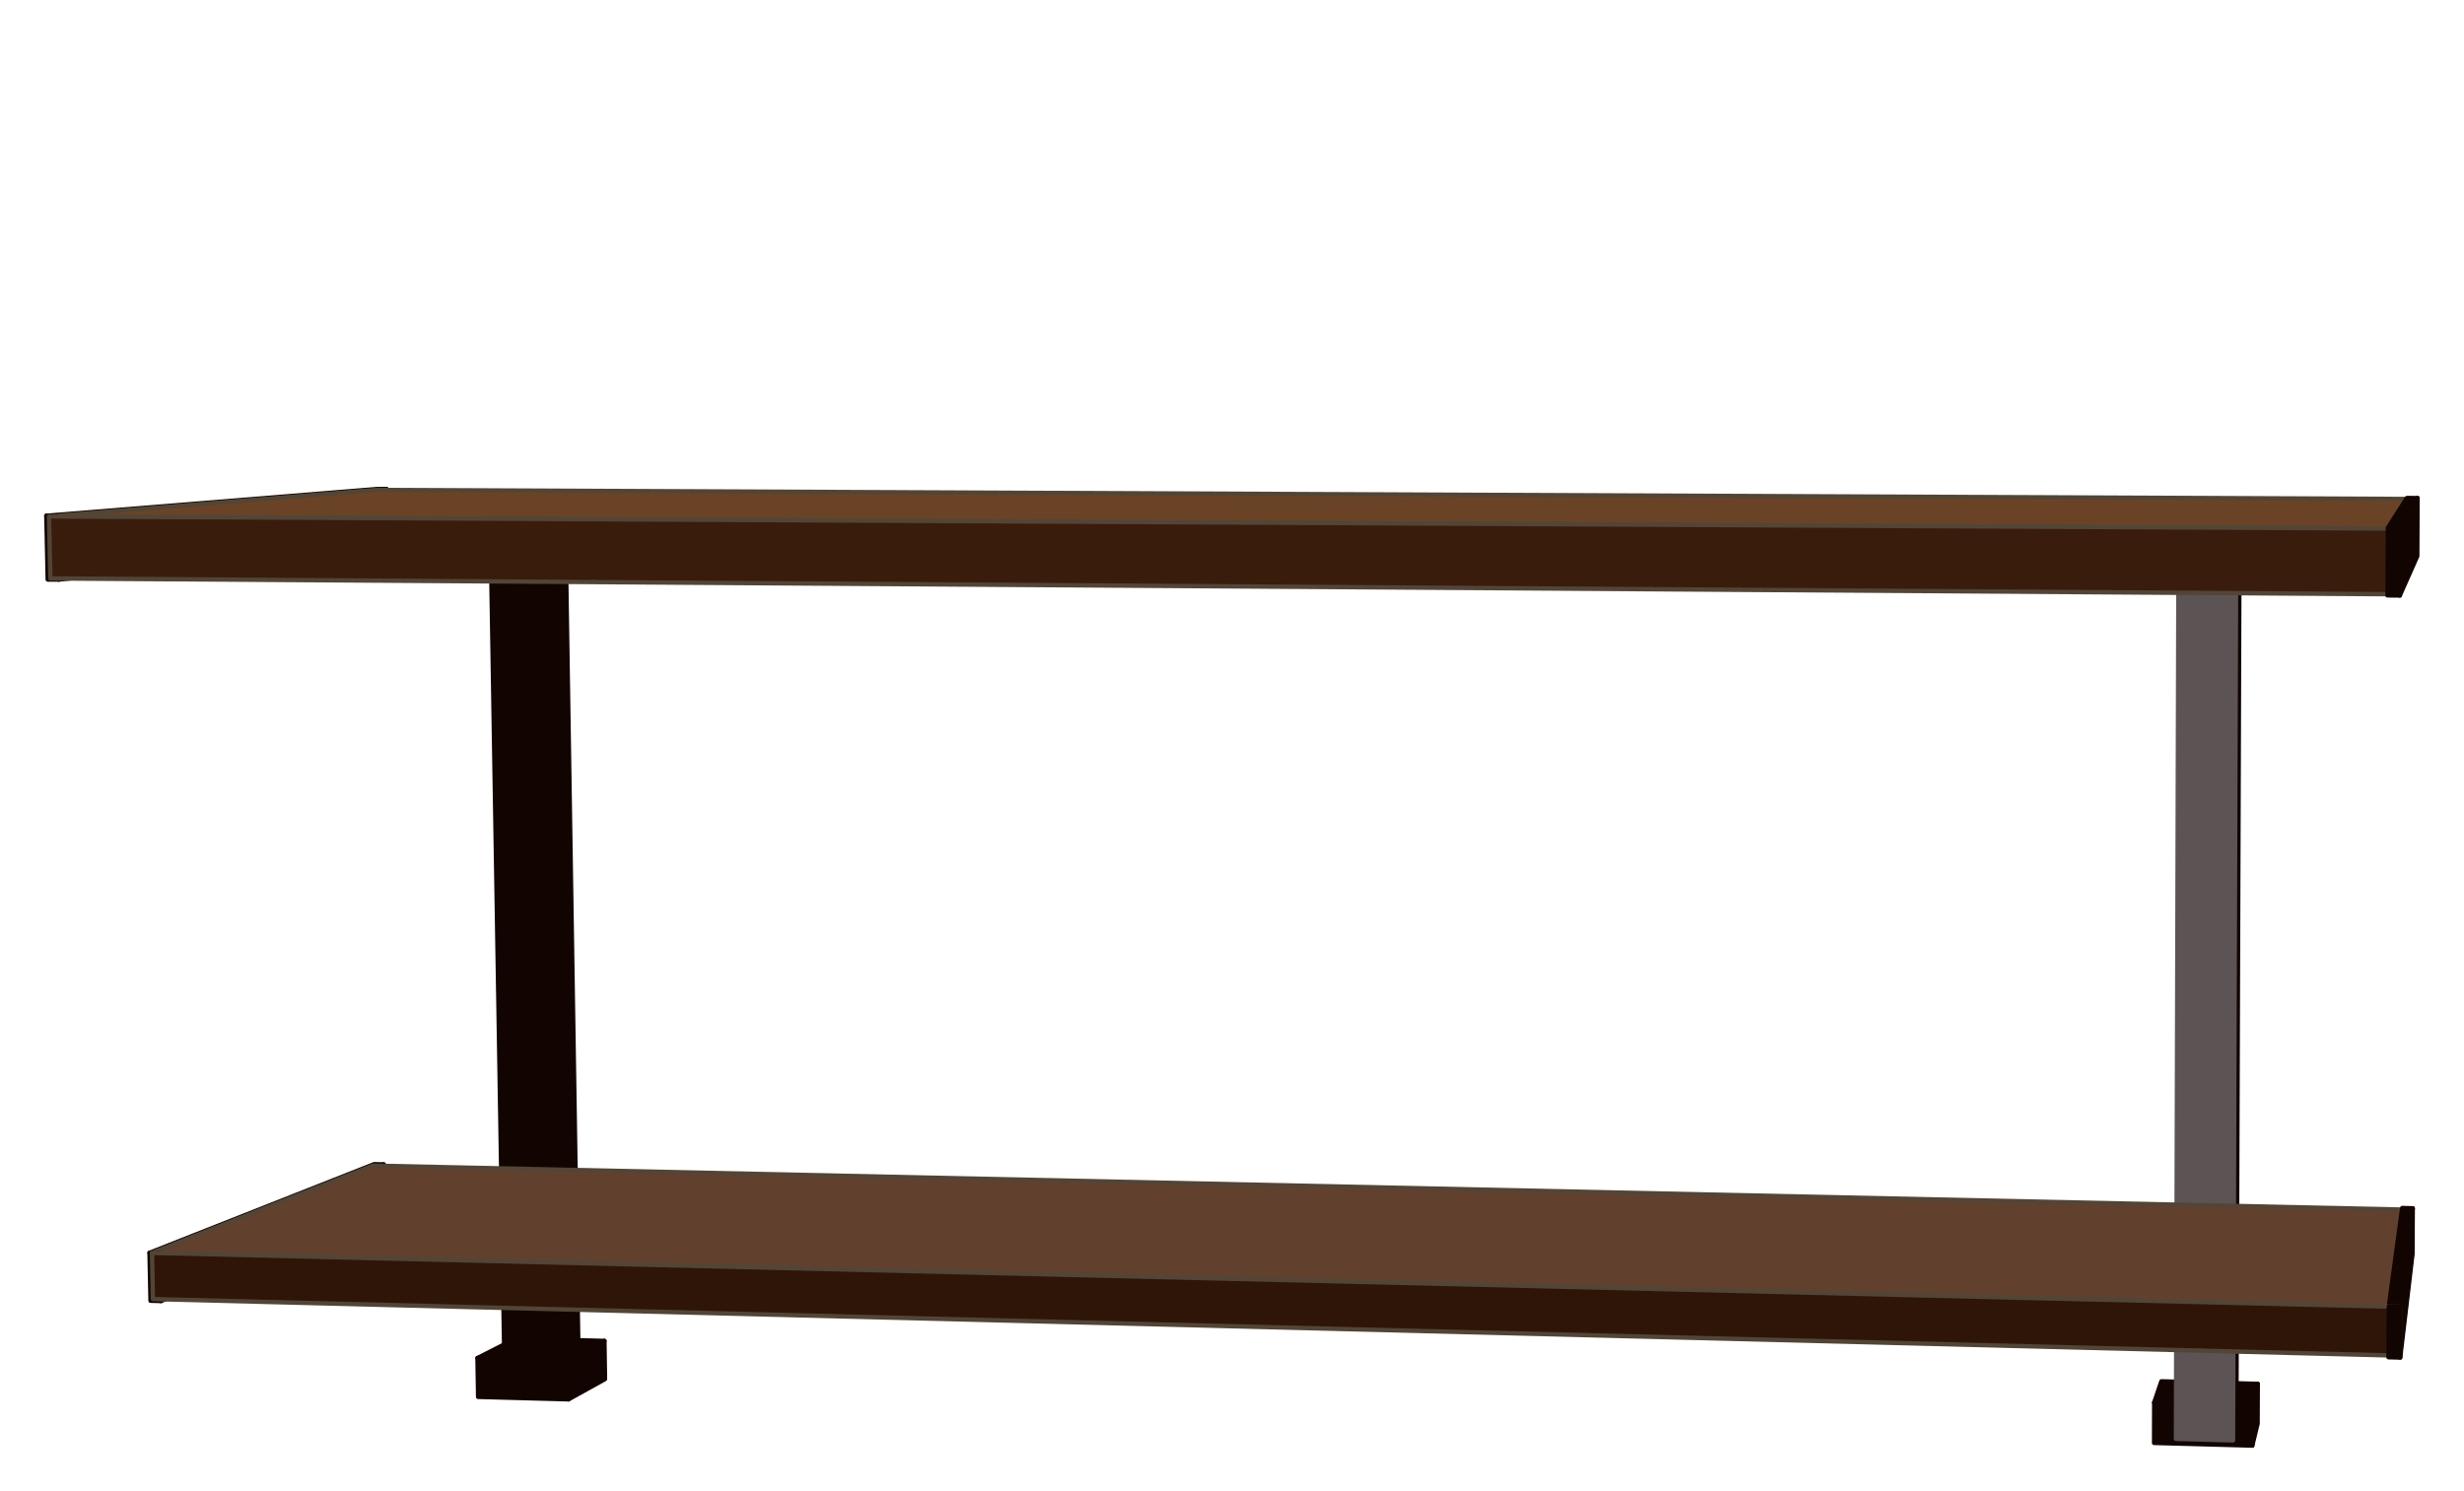
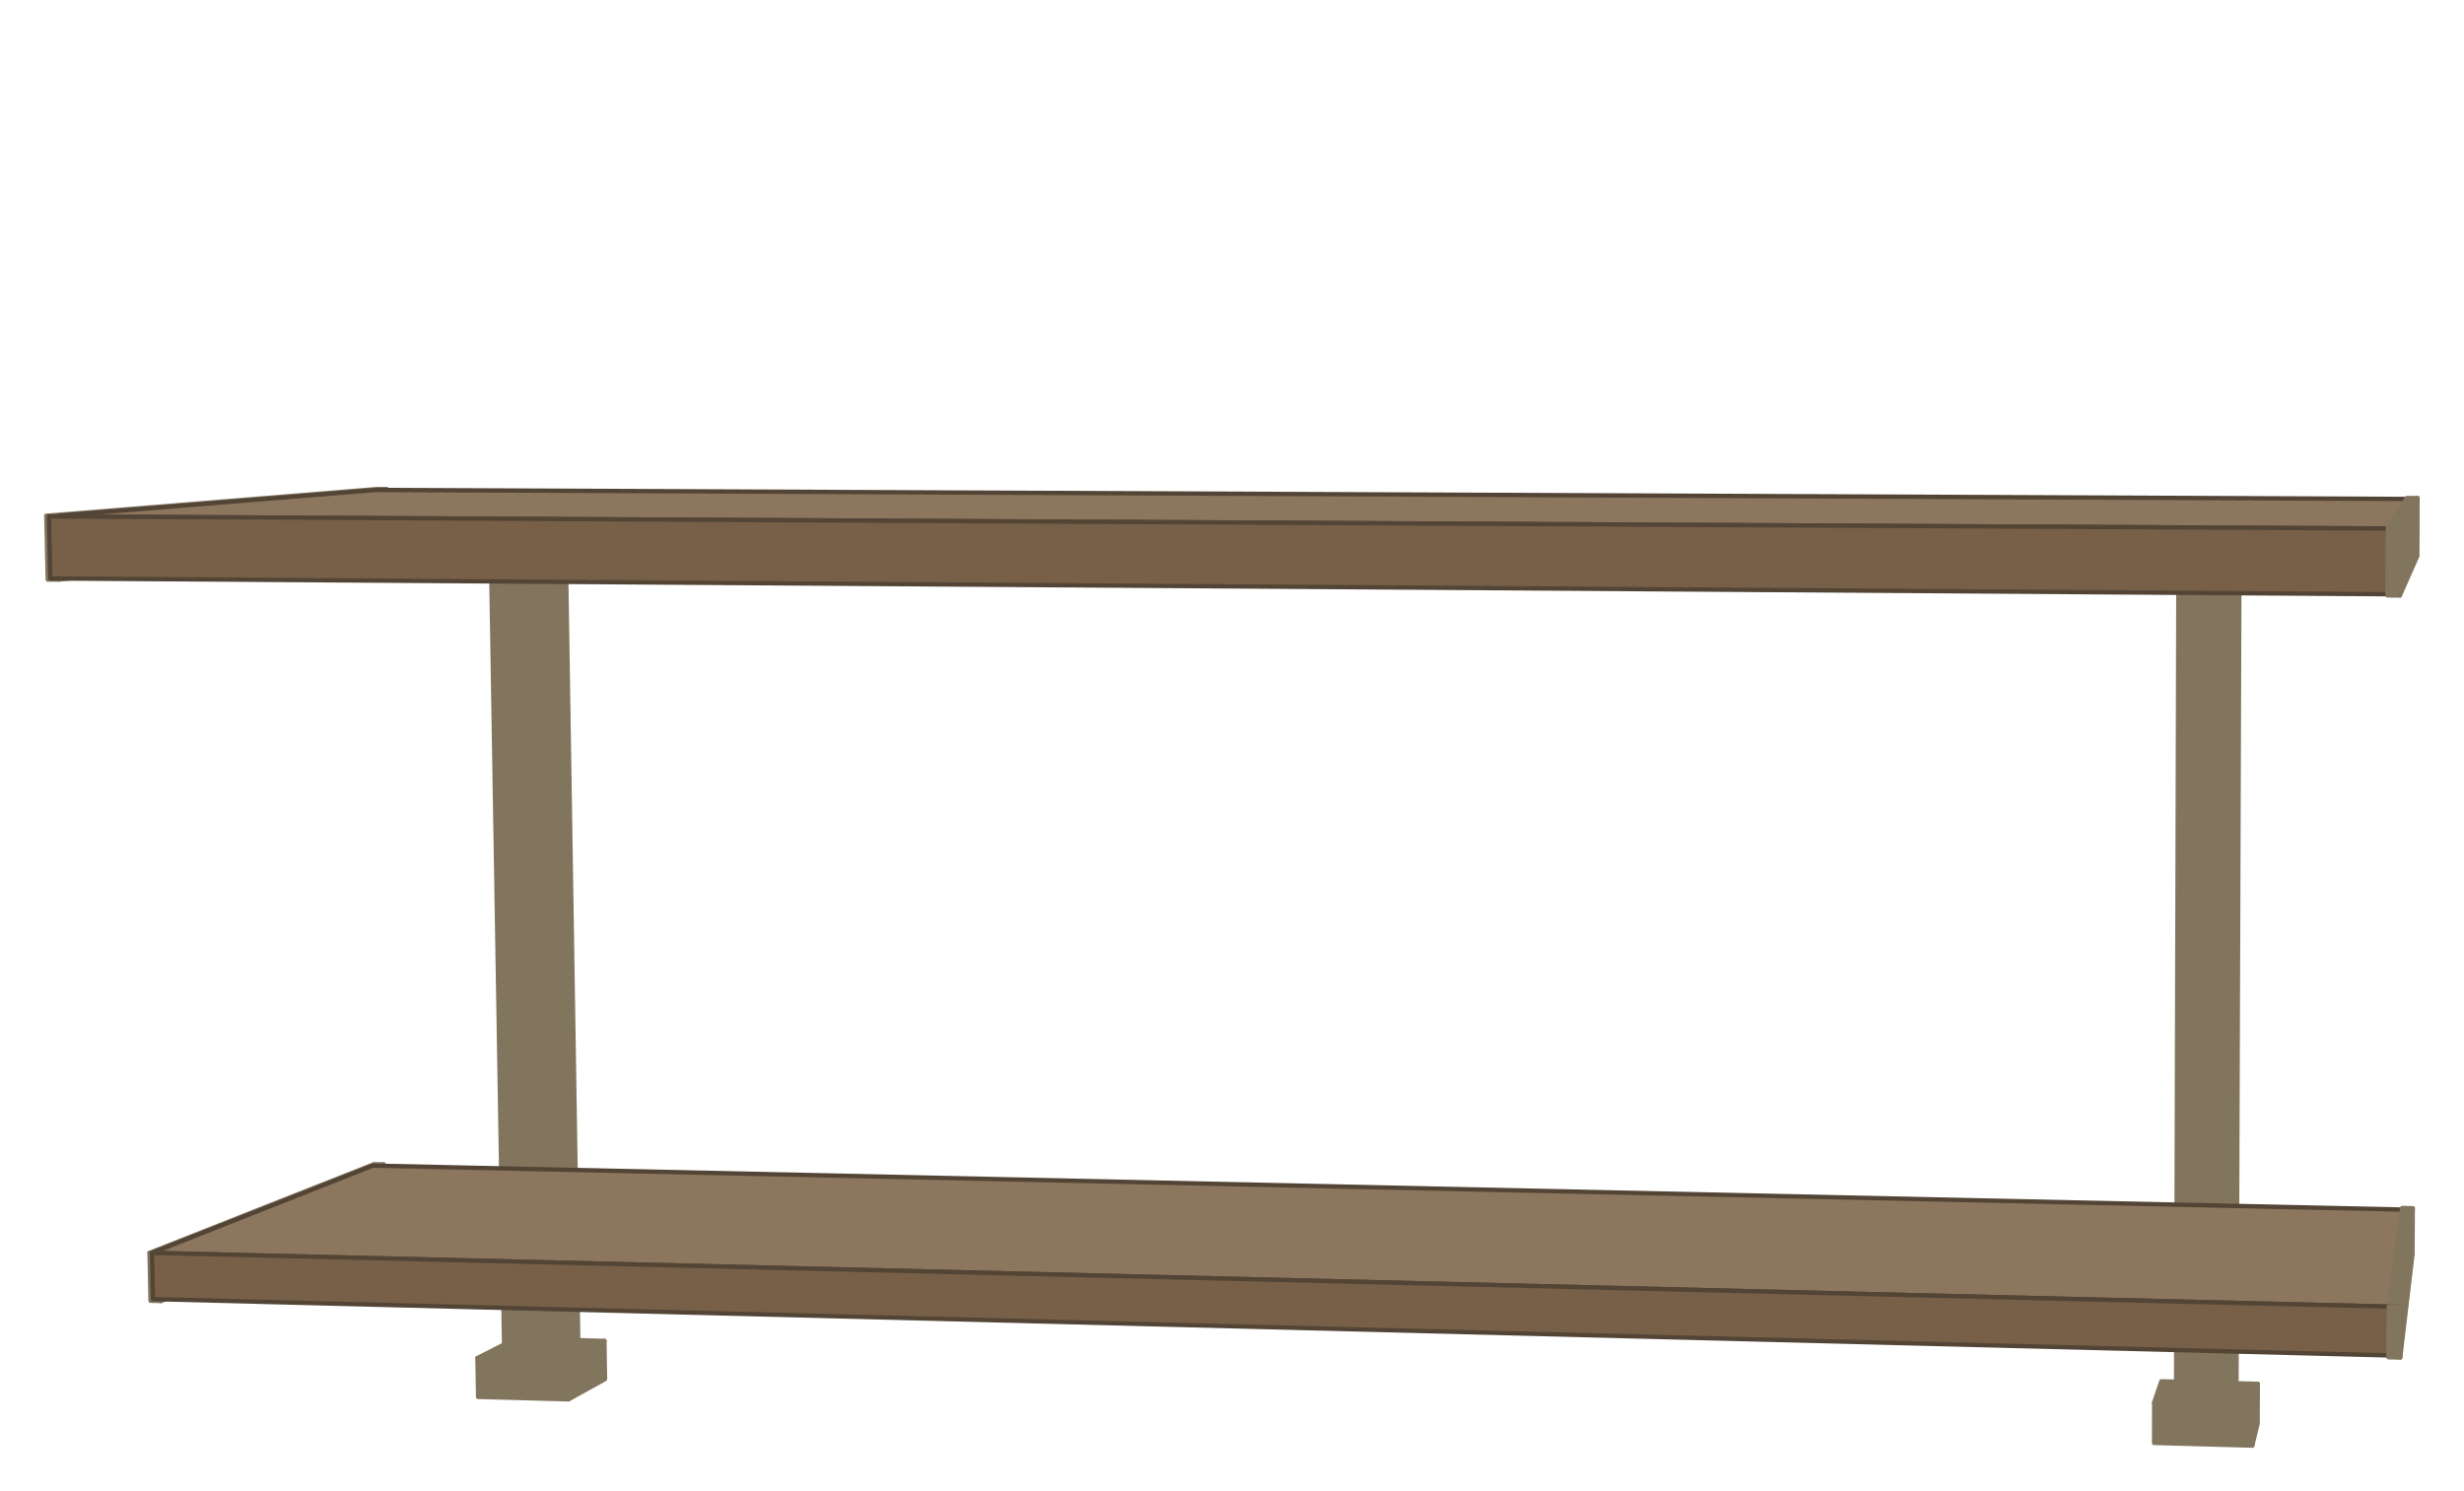
<svg xmlns="http://www.w3.org/2000/svg" viewBox="123 266 762 461" role="img" aria-label="Systems shelf illustration">
  <g data-part="shelf" style="--order:0">
-     <polygon points="282.46,680.03 270.66,686.04 298.61,686.78 309.92,680.74" fill="#120501" stroke="#120501" stroke-width="1.35" stroke-linejoin="round" />
-     <polygon points="310.1,692.55 309.92,680.74 298.61,686.78 298.8,698.81" fill="#120501" stroke="#120501" stroke-width="1.35" stroke-linejoin="round" />
-     <polygon points="283.13,640.96 273.3,645.35 296.59,645.89 306.08,641.48" fill="#120501" stroke="#120501" stroke-width="1.35" stroke-linejoin="round" />
-     <polygon points="306.3,655.72 306.08,641.48 296.59,645.89 296.83,660.35" fill="#120501" stroke="#120501" stroke-width="1.35" stroke-linejoin="round" />
-     <polygon points="302.03,693.68 297.82,426.89 291.06,427.59 295.38,697.33" fill="#120501" stroke="#120501" stroke-width="1.35" stroke-linejoin="round" />
-     <polygon points="273.54,659.78 296.83,660.35 296.59,645.89 273.3,645.35" fill="#120501" stroke="#120501" stroke-width="1.35" stroke-linejoin="round" />
-     <polygon points="270.86,698.05 298.8,698.81 298.61,686.78 270.66,686.04" fill="#120501" stroke="#120501" stroke-width="1.35" stroke-linejoin="round" />
-     <polygon points="281.59,426.8 274.66,427.51 291.06,427.59 297.82,426.89" fill="#120501" stroke="#120501" stroke-width="1.35" stroke-linejoin="round" />
-     <polygon points="279.14,696.89 295.38,697.33 291.06,427.59 274.66,427.51" fill="#120501" stroke="#120501" stroke-width="1.35" stroke-linejoin="round" />
-     <polygon points="241.88,639.58 241.64,626.15 172.48,653.58 172.79,668.4" fill="#120501" stroke="#120501" stroke-width="1.35" stroke-linejoin="round" />
-     <polygon points="238.69,626.08 169.24,653.5 172.48,653.58 241.64,626.15" fill="#120501" stroke="#120501" stroke-width="1.35" stroke-linejoin="round" />
-     <polygon points="791.41,693.24 789.19,699.78 819.58,700.58 821.22,694.02" fill="#120501" stroke="#120501" stroke-width="1.35" stroke-linejoin="round" />
-     <polygon points="821.17,706.32 821.22,694.02 819.58,700.58 819.53,713.12" fill="#120501" stroke="#120501" stroke-width="1.35" stroke-linejoin="round" />
-     <polygon points="793.83,652.58 792.02,657.36 817.34,657.94 818.74,653.15" fill="#120501" stroke="#120501" stroke-width="1.35" stroke-linejoin="round" />
-     <polygon points="818.69,667.98 818.74,653.15 817.34,657.94 817.29,673.01" fill="#120501" stroke="#120501" stroke-width="1.35" stroke-linejoin="round" />
-     <polygon points="814.59,707.54 815.58,429.57 814.56,430.34 813.57,711.51" fill="#120501" stroke="#120501" stroke-width="1.35" stroke-linejoin="round" />
-     <polygon points="791.97,672.39 817.29,673.01 817.34,657.94 792.02,657.36" fill="#120501" stroke="#120501" stroke-width="1.35" stroke-linejoin="round" />
-     <polygon points="789.16,712.29 819.53,713.12 819.58,700.58 789.19,699.78" fill="#120501" stroke="#120501" stroke-width="1.35" stroke-linejoin="round" />
-     <polygon points="797.95,429.48 796.72,430.25 814.56,430.34 815.58,429.57" fill="#120501" stroke="#120501" stroke-width="1.35" stroke-linejoin="round" />
-     <polygon points="795.92,711.03 813.57,711.51 814.56,430.34 796.72,430.25" fill="#5c5355" stroke="#5c5355" stroke-width="1.35" stroke-linejoin="round" />
-     <polygon points="242.83,434.38 242.53,417.27 140.71,425.53 141.14,445.27" fill="#120501" stroke="#120501" stroke-width="1.35" stroke-linejoin="round" />
-     <polygon points="239.57,417.26 137.33,425.52 140.71,425.53 242.53,417.27" fill="#120501" stroke="#120501" stroke-width="1.35" stroke-linejoin="round" />
-     <polygon points="238.29,626.52 170,653.51 865.25,670.21 869,640.18" fill="#62402e" stroke="#534536" stroke-width="1.35" stroke-linejoin="round" />
-     <polygon points="239.18,417.54 138.15,425.73 865.15,429.49 870.47,420.34" fill="#6a4326" stroke="#534536" stroke-width="1.35" stroke-linejoin="round" />
-     <polygon points="169.55,668.31 172.79,668.4 172.48,653.58 169.24,653.5" fill="#120501" stroke="#120501" stroke-width="1.35" stroke-linejoin="round" />
+     <polygon points="282.46,680.03 270.66,686.04 298.61,686.78 309.92,680.74" fill="#82755e" stroke="#82755e" stroke-width="1.35" stroke-linejoin="round" />
+     <polygon points="310.1,692.55 309.92,680.74 298.61,686.78 298.8,698.81" fill="#82755e" stroke="#82755e" stroke-width="1.35" stroke-linejoin="round" />
+     <polygon points="283.13,640.96 273.3,645.35 296.59,645.89 306.08,641.48" fill="#82755e" stroke="#82755e" stroke-width="1.35" stroke-linejoin="round" />
+     <polygon points="306.3,655.72 306.08,641.48 296.59,645.89 296.83,660.35" fill="#82755e" stroke="#82755e" stroke-width="1.35" stroke-linejoin="round" />
+     <polygon points="302.03,693.68 297.82,426.89 291.06,427.59 295.38,697.33" fill="#82755e" stroke="#82755e" stroke-width="1.35" stroke-linejoin="round" />
+     <polygon points="273.54,659.78 296.83,660.35 296.59,645.89 273.3,645.35" fill="#82755e" stroke="#82755e" stroke-width="1.35" stroke-linejoin="round" />
+     <polygon points="270.86,698.05 298.8,698.81 298.61,686.78 270.66,686.04" fill="#82755e" stroke="#82755e" stroke-width="1.35" stroke-linejoin="round" />
+     <polygon points="281.59,426.8 274.66,427.51 291.06,427.59 297.82,426.89" fill="#82755e" stroke="#82755e" stroke-width="1.35" stroke-linejoin="round" />
+     <polygon points="279.14,696.89 295.38,697.33 291.06,427.59 274.66,427.51" fill="#82755e" stroke="#82755e" stroke-width="1.35" stroke-linejoin="round" />
+     <polygon points="241.88,639.58 241.64,626.15 172.48,653.58 172.79,668.4" fill="#82755e" stroke="#82755e" stroke-width="1.35" stroke-linejoin="round" />
+     <polygon points="238.69,626.08 169.24,653.5 172.48,653.58 241.64,626.15" fill="#82755e" stroke="#82755e" stroke-width="1.35" stroke-linejoin="round" />
+     <polygon points="791.41,693.24 789.19,699.78 819.58,700.58 821.22,694.02" fill="#82755e" stroke="#82755e" stroke-width="1.35" stroke-linejoin="round" />
+     <polygon points="821.17,706.32 821.22,694.02 819.58,700.58 819.53,713.12" fill="#82755e" stroke="#82755e" stroke-width="1.35" stroke-linejoin="round" />
+     <polygon points="793.83,652.58 792.02,657.36 817.34,657.94 818.74,653.15" fill="#82755e" stroke="#82755e" stroke-width="1.35" stroke-linejoin="round" />
+     <polygon points="818.69,667.98 818.74,653.15 817.34,657.94 817.29,673.01" fill="#82755e" stroke="#82755e" stroke-width="1.35" stroke-linejoin="round" />
+     <polygon points="814.59,707.54 815.58,429.57 814.56,430.34 813.57,711.51" fill="#82755e" stroke="#82755e" stroke-width="1.35" stroke-linejoin="round" />
+     <polygon points="791.97,672.39 817.29,673.01 817.34,657.94 792.02,657.36" fill="#82755e" stroke="#82755e" stroke-width="1.35" stroke-linejoin="round" />
+     <polygon points="789.16,712.29 819.53,713.12 819.58,700.58 789.19,699.78" fill="#82755e" stroke="#82755e" stroke-width="1.35" stroke-linejoin="round" />
+     <polygon points="797.95,429.48 796.72,430.25 814.56,430.34 815.58,429.57" fill="#82755e" stroke="#82755e" stroke-width="1.35" stroke-linejoin="round" />
+     <polygon points="795.92,711.03 813.57,711.51 814.56,430.34 796.72,430.25" fill="#82755e" stroke="#82755e" stroke-width="1.35" stroke-linejoin="round" />
+     <polygon points="242.83,434.38 242.53,417.27 140.71,425.53 141.14,445.27" fill="#82755e" stroke="#82755e" stroke-width="1.35" stroke-linejoin="round" />
+     <polygon points="239.57,417.26 137.33,425.52 140.71,425.53 242.53,417.27" fill="#82755e" stroke="#82755e" stroke-width="1.35" stroke-linejoin="round" />
+     <polygon points="238.29,626.52 170,653.51 865.25,670.21 869,640.18" fill="#8d765e" stroke="#534536" stroke-width="1.35" stroke-linejoin="round" />
+     <polygon points="239.18,417.54 138.15,425.73 865.15,429.49 870.47,420.34" fill="#8d765e" stroke="#534536" stroke-width="1.35" stroke-linejoin="round" />
+     <polygon points="169.55,668.31 172.79,668.4 172.48,653.58 169.24,653.5" fill="#82755e" stroke="#82755e" stroke-width="1.35" stroke-linejoin="round" />
    <polygon points="868.92,653.82 869,640.18 865.25,670.21 865.17,685.31" fill="#534536" stroke="#534536" stroke-width="1.35" stroke-linejoin="round" />
-     <polygon points="869.07,653.83 869.15,639.72 865.36,670.22 865.27,685.88" fill="#120501" stroke="#120501" stroke-width="1.35" stroke-linejoin="round" />
-     <polygon points="865.89,639.64 861.74,670.13 865.36,670.22 869.15,639.72" fill="#120501" stroke="#120501" stroke-width="1.35" stroke-linejoin="round" />
+     <polygon points="869.07,653.83 869.15,639.72 865.36,670.22 865.27,685.88" fill="#82755e" stroke="#82755e" stroke-width="1.35" stroke-linejoin="round" />
+     <polygon points="865.89,639.64 861.74,670.13 865.36,670.22 869.15,639.72" fill="#82755e" stroke="#82755e" stroke-width="1.35" stroke-linejoin="round" />
    <polygon points="870.38,437.85 870.47,420.34 865.15,429.49 865.04,449.81" fill="#534536" stroke="#534536" stroke-width="1.35" stroke-linejoin="round" />
-     <polygon points="870.53,438.04 870.63,420.05 865.26,429.26 865.15,450.18" fill="#120501" stroke="#120501" stroke-width="1.35" stroke-linejoin="round" />
-     <polygon points="867.36,420.03 861.46,429.24 865.26,429.26 870.63,420.05" fill="#120501" stroke="#120501" stroke-width="1.35" stroke-linejoin="round" />
-     <polygon points="170.29,667.8 865.17,685.31 865.25,670.21 170,653.51" fill="#2f1508" stroke="#534536" stroke-width="1.35" stroke-linejoin="round" />
-     <polygon points="137.76,445.25 141.14,445.27 140.71,425.53 137.33,425.52" fill="#120501" stroke="#120501" stroke-width="1.35" stroke-linejoin="round" />
-     <polygon points="861.65,685.79 865.27,685.88 865.36,670.22 861.74,670.13" fill="#120501" stroke="#120501" stroke-width="1.35" stroke-linejoin="round" />
-     <polygon points="138.57,444.91 865.04,449.81 865.15,429.49 138.15,425.73" fill="#391c0c" stroke="#534536" stroke-width="1.35" stroke-linejoin="round" />
-     <polygon points="861.35,450.16 865.15,450.18 865.26,429.26 861.46,429.24" fill="#120501" stroke="#120501" stroke-width="1.35" stroke-linejoin="round" />
+     <polygon points="870.53,438.04 870.63,420.05 865.26,429.26 865.15,450.18" fill="#82755e" stroke="#82755e" stroke-width="1.35" stroke-linejoin="round" />
+     <polygon points="867.36,420.03 861.46,429.24 865.26,429.26 870.63,420.05" fill="#82755e" stroke="#82755e" stroke-width="1.35" stroke-linejoin="round" />
+     <polygon points="170.29,667.8 865.17,685.31 865.25,670.21 170,653.51" fill="#786048" stroke="#534536" stroke-width="1.35" stroke-linejoin="round" />
+     <polygon points="137.76,445.25 141.14,445.27 140.71,425.53 137.33,425.52" fill="#82755e" stroke="#82755e" stroke-width="1.35" stroke-linejoin="round" />
+     <polygon points="861.65,685.79 865.27,685.88 865.36,670.22 861.74,670.13" fill="#82755e" stroke="#82755e" stroke-width="1.35" stroke-linejoin="round" />
+     <polygon points="138.57,444.91 865.04,449.81 865.15,429.49 138.15,425.73" fill="#786048" stroke="#534536" stroke-width="1.35" stroke-linejoin="round" />
+     <polygon points="861.35,450.16 865.15,450.18 865.26,429.26 861.46,429.24" fill="#82755e" stroke="#82755e" stroke-width="1.35" stroke-linejoin="round" />
  </g>
</svg>
